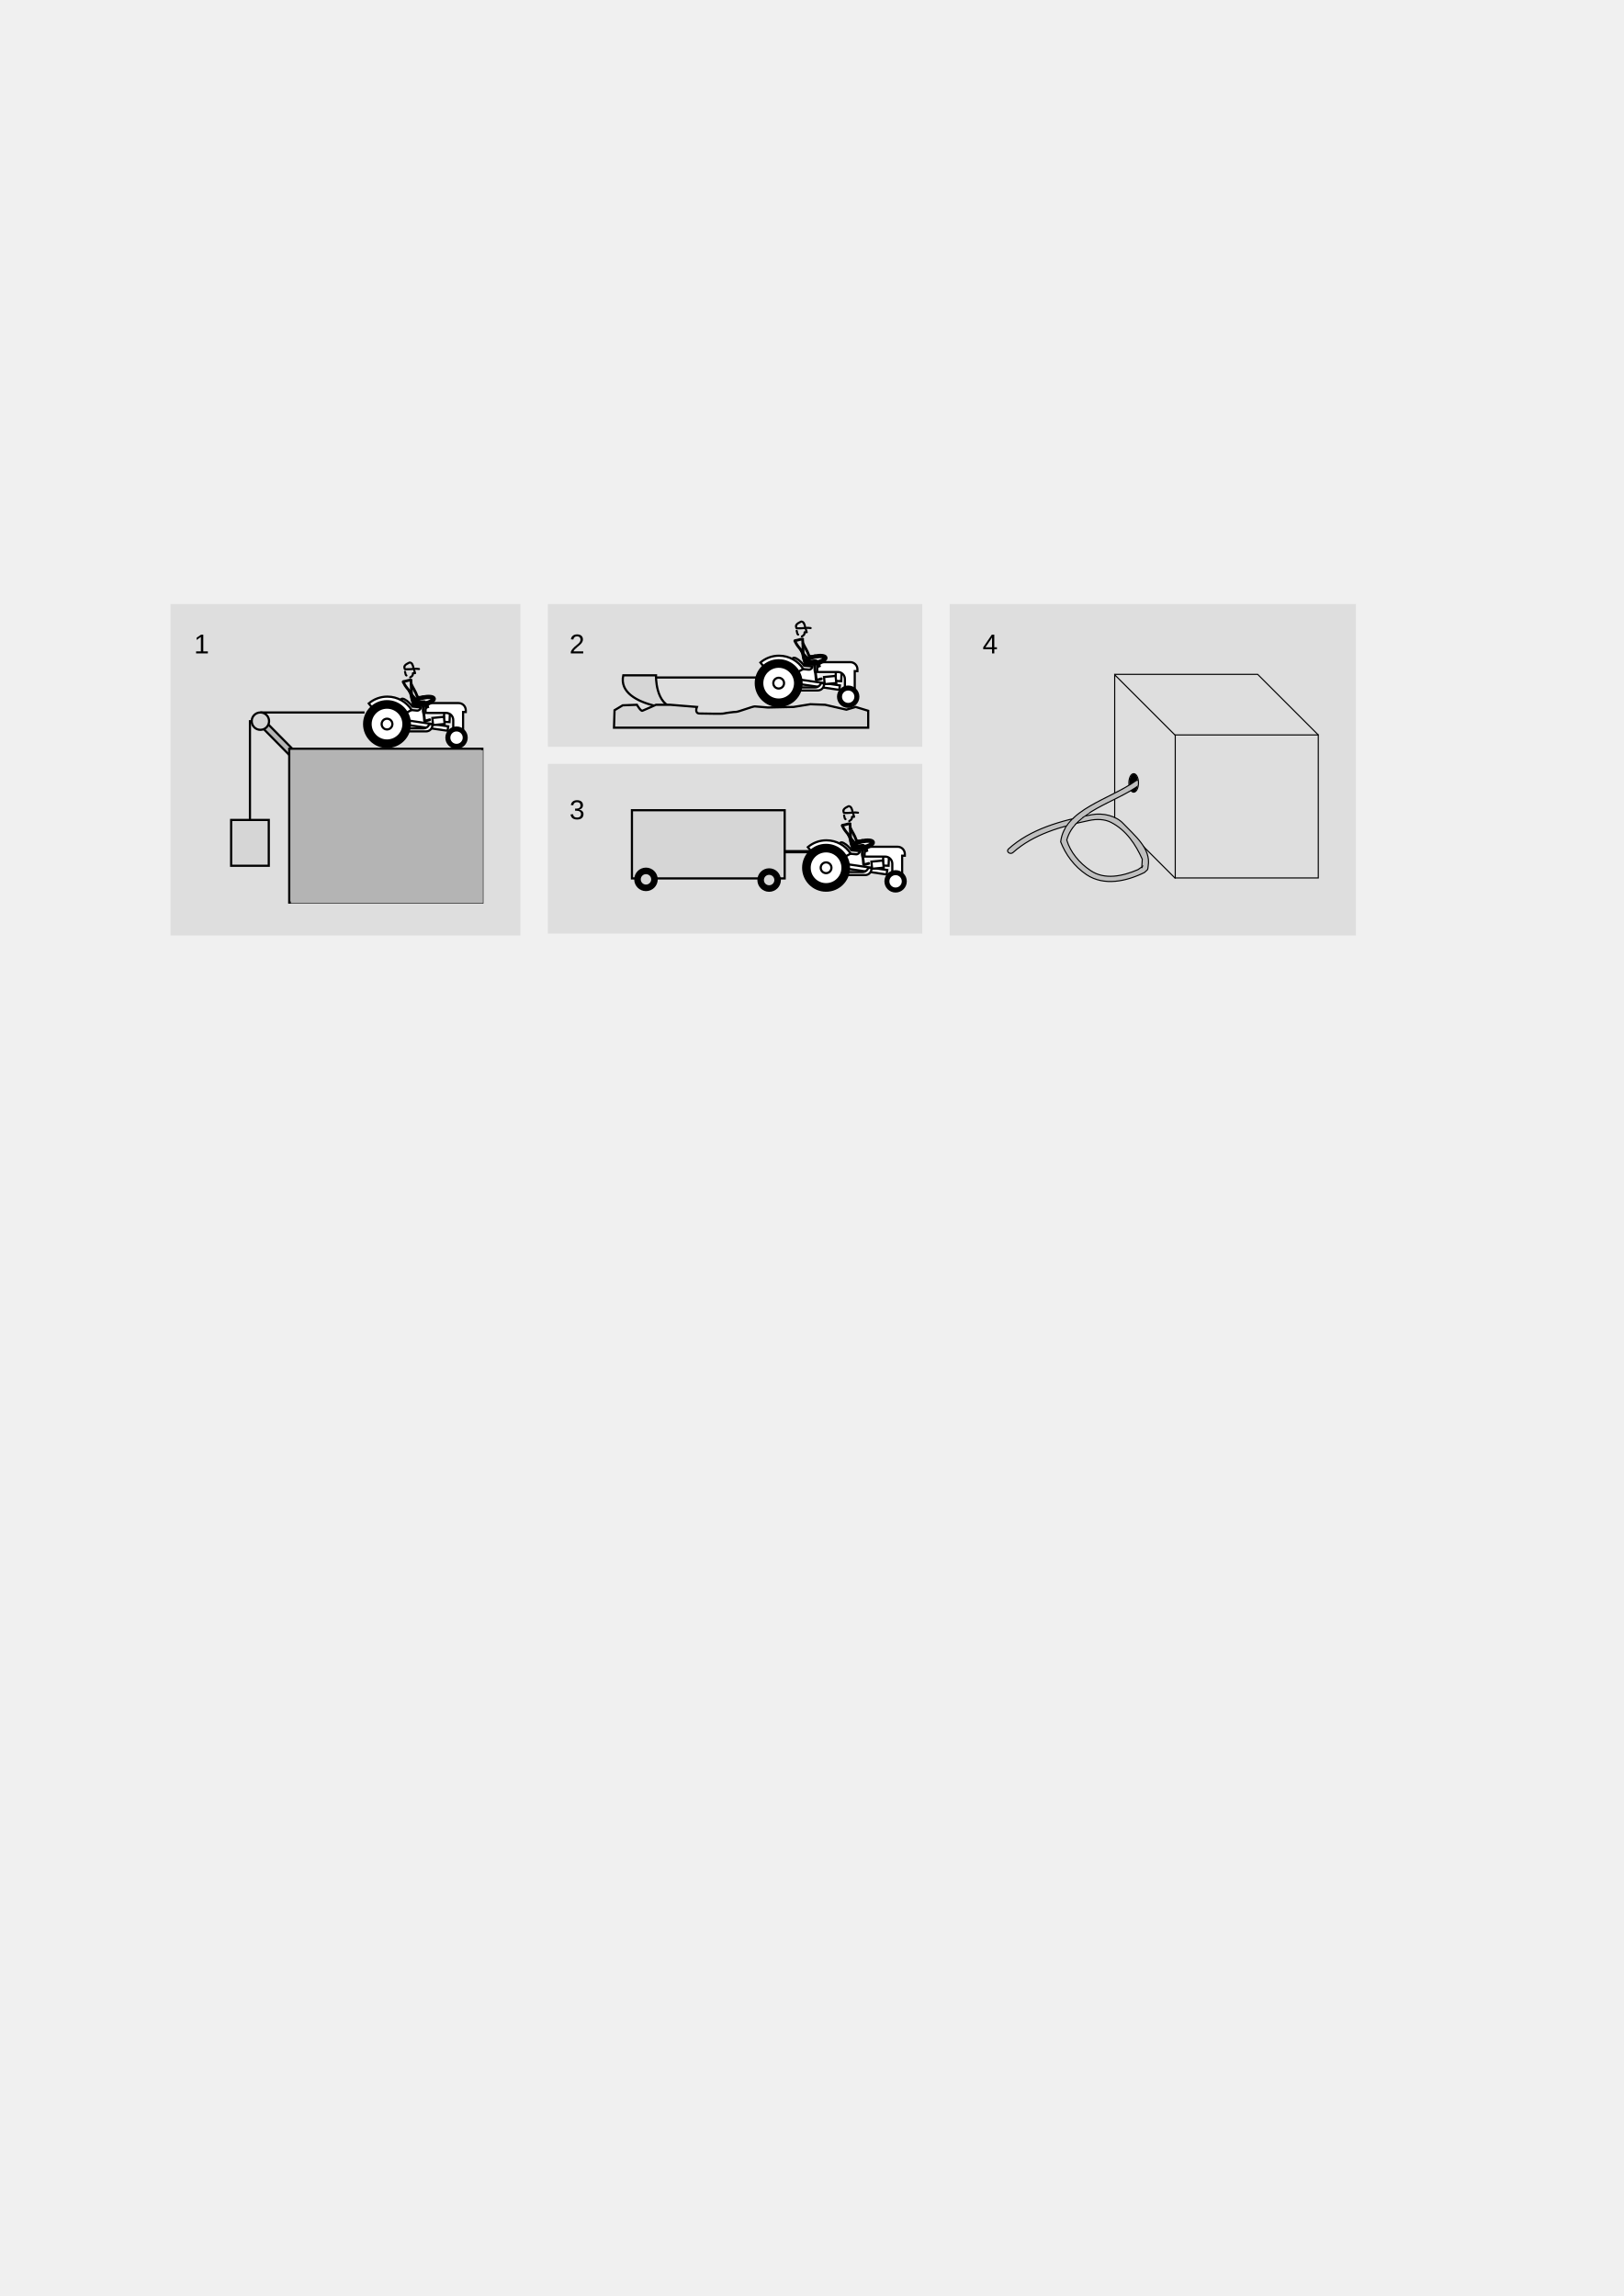
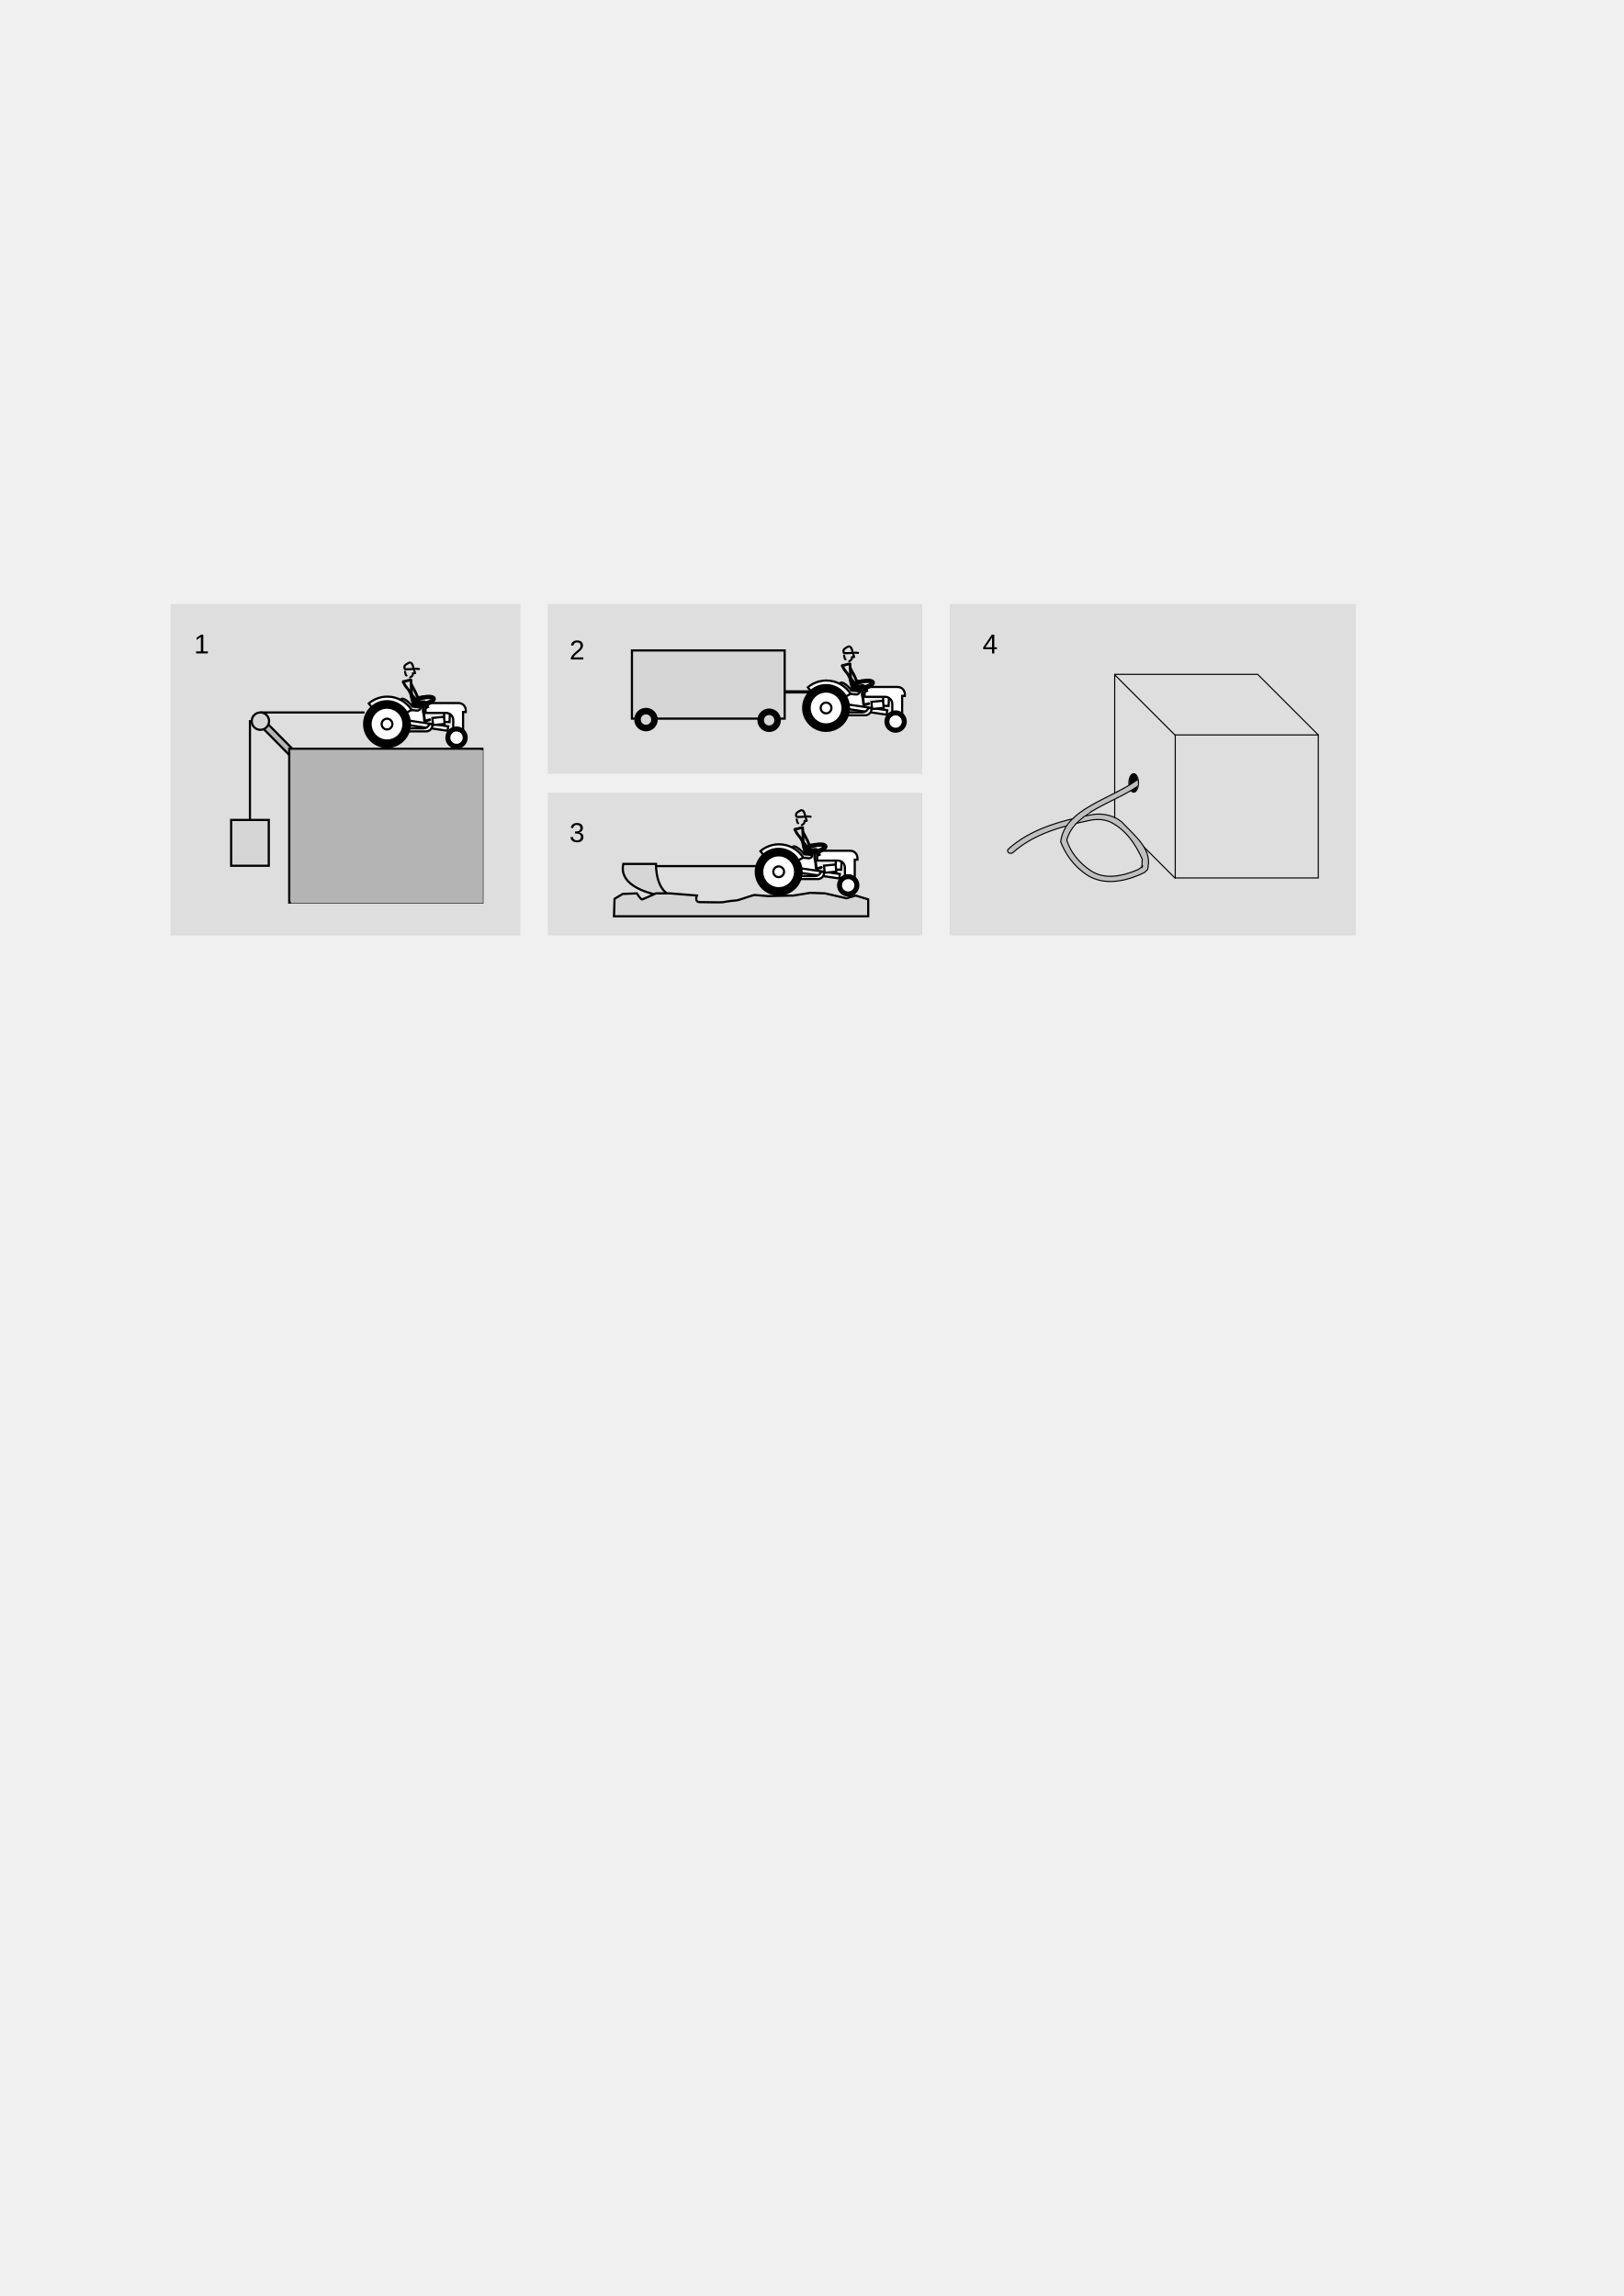
<svg xmlns="http://www.w3.org/2000/svg" width="210mm" height="297mm" viewBox="0 0 744.094 1052.362" id="svg5988" version="1.1">
  <defs id="defs5990" />
  <g id="layer1">
-     <rect style="color:#000000;clip-rule:nonzero;display:inline;overflow:visible;visibility:visible;opacity:1;isolation:auto;mix-blend-mode:normal;color-interpolation:sRGB;color-interpolation-filters:linearRGB;solid-color:#000000;solid-opacity:1;fill:#dedede;fill-opacity:1;fill-rule:nonzero;stroke:none;stroke-width:0.875;stroke-linecap:butt;stroke-linejoin:miter;stroke-miterlimit:1;stroke-dasharray:none;stroke-dashoffset:0;stroke-opacity:1;color-rendering:auto;image-rendering:auto;shape-rendering:auto;text-rendering:auto;enable-background:accumulate" id="rect6536-7-8" width="171.583" height="77.787" x="251.066" y="350.113" />
    <rect style="color:#000000;clip-rule:nonzero;display:inline;overflow:visible;visibility:visible;opacity:1;isolation:auto;mix-blend-mode:normal;color-interpolation:sRGB;color-interpolation-filters:linearRGB;solid-color:#000000;solid-opacity:1;fill:#dedede;fill-opacity:1;fill-rule:nonzero;stroke:none;stroke-width:0.875;stroke-linecap:butt;stroke-linejoin:miter;stroke-miterlimit:1;stroke-dasharray:none;stroke-dashoffset:0;stroke-opacity:1;color-rendering:auto;image-rendering:auto;shape-rendering:auto;text-rendering:auto;enable-background:accumulate" id="rect6536-6" width="160.354" height="151.896" x="78.146" y="276.873" />
    <rect style="color:#000000;clip-rule:nonzero;display:inline;overflow:visible;visibility:visible;opacity:1;isolation:auto;mix-blend-mode:normal;color-interpolation:sRGB;color-interpolation-filters:linearRGB;solid-color:#000000;solid-opacity:1;fill:#dedede;fill-opacity:1;fill-rule:nonzero;stroke:none;stroke-width:0.875;stroke-linecap:butt;stroke-linejoin:miter;stroke-miterlimit:1;stroke-dasharray:none;stroke-dashoffset:0;stroke-opacity:1;color-rendering:auto;image-rendering:auto;shape-rendering:auto;text-rendering:auto;enable-background:accumulate" id="rect6536-0" width="186.18" height="151.896" x="435.215" y="276.873" />
-     <rect style="color:#000000;clip-rule:nonzero;display:inline;overflow:visible;visibility:visible;opacity:1;isolation:auto;mix-blend-mode:normal;color-interpolation:sRGB;color-interpolation-filters:linearRGB;solid-color:#000000;solid-opacity:1;fill:#dedede;fill-opacity:1;fill-rule:nonzero;stroke:none;stroke-width:0.875;stroke-linecap:butt;stroke-linejoin:miter;stroke-miterlimit:1;stroke-dasharray:none;stroke-dashoffset:0;stroke-opacity:1;color-rendering:auto;image-rendering:auto;shape-rendering:auto;text-rendering:auto;enable-background:accumulate" id="rect6536-7" width="171.583" height="65.435" x="251.066" y="276.873" />
    <g id="g6915" transform="translate(8,167.306)">
      <g transform="translate(451.2419,141.3626)" id="g7">
        <rect x="79.34" y="28.187" style="fill:none;stroke:#000000;stroke-width:0.5" width="65.55" height="65.55" id="rect9" />
        <polyline style="fill:none;stroke:#000000;stroke-width:0.5" points="51.563,0.416 117.113,0.416 144.92,28.223 " id="polyline11" />
        <polyline style="fill:none;stroke:#000000;stroke-width:0.5" points="79.396,28.41 51.59,0.604 51.59,66.153 79.396,93.96 " id="polyline13" />
      </g>
      <ellipse cx="511.535" cy="191.549" rx="2.016" ry="4.156" id="ellipse15" />
      <g transform="translate(451.2419,141.3626)" id="g17">
        <path style="fill:#bfbfbf;stroke:#000000;stroke-width:0.5" d="m 61.372,49.123 c -11.877,8.639 -32.792,13.04 -34.537,28.062 2.204,5.727 6.134,11.192 11.841,15.042 8.129,5.419 18.51,2.991 26.552,-0.992 l 1.239,-1.128 c 0.179,-0.223 0.309,-0.417 0.322,-0.666 l 0.151,-1.23 C 68.285,80.22 60.627,74.232 55.428,68.707 52.295,65.376 46.382,63.751 41.025,64.759 26.958,67.423 12.904,71.342 2.828,80.519 c -0.504,0.529 -0.414,1.26 0.216,1.683 0.63,0.423 1.502,0.347 2.007,-0.181 9.279,-8.301 22.035,-11.962 34.817,-14.616 3.417,-0.745 7.074,-0.662 10.022,0.848 7.088,3.604 11.377,10.309 14.332,16.872 l -0.235,4.048 0.273,-0.637 -2.026,1.396 c -6.77,2.896 -15.13,4.895 -21.717,0.403 C 35.291,86.813 31.218,81.791 29.626,76.377 33.152,63.108 51.933,59.262 62.975,51.1 c 0.639,-0.364 0.812,-1.125 0.377,-1.66 -0.435,-0.535 -1.342,-0.681 -1.98,-0.317 l 0,0 z" id="path19" />
        <path style="fill:#bfbfbf" d="m 32.682,69.877 c 0,0 1.685,-2.526 5.528,-4.958 3.843,-2.433 0.609,-1.551 0.609,-1.551 l -5.684,2.819 -3.075,3.379 -0.809,1.304 0.601,0.741 2.83,-1.734 z" id="path21" />
      </g>
      <path style="fill:#dedede;fill-opacity:1" d="m 513.203,189.382 c 0,0 0.95,1.543 -0.059,4.512 -1.009,2.969 0.416,7.185 1.603,7.244 1.188,0.06 7.006,-3.028 7.244,-4.394 0.238,-1.366 1.603,-8.134 0.594,-9.381 -1.01,-1.247 -9.382,2.019 -9.382,2.019 z" id="path23" />
      <path style="fill:none;stroke:#000000;stroke-width:0.5" d="m 510.28,195.036 c 0.356,0.478 0.789,0.758 1.256,0.758 1.216,0 2.202,-1.9 2.202,-4.245 0,-2.345 -0.986,-4.245 -2.202,-4.245 -1.217,0 -2.203,1.9 -2.203,4.245 0,0.34 0.021,0.671 0.06,0.988" id="path27" />
    </g>
    <g transform="translate(90.61792,303.18)" style="overflow:visible" id="Layer_1-9">
      <rect x="35.286" y="27.047" transform="matrix(-0.7117,0.7025,-0.7025,-0.7117,87.8944,34.9)" style="fill:#b5b5b5;stroke:#000000" width="3" height="16.875" id="rect36" />
      <g id="g38">
        <rect x="95.829" y="22.215" style="fill:#ffffff" width="9.503" height="6.006" id="rect40" />
        <path style="fill:#d6d6d6;stroke:#000000" d="m 98.376,20.67 3.844,0.389 c -0.091,0.9 -0.895,1.556 -1.795,1.465 L 94.45,21.919 c -0.849,-0.086 -1.479,-0.805 -1.473,-1.642 -1.31,-6.56 4.404,-1.326 5.399,0.393 z" id="path42" />
        <rect x="105.221" y="21.532" style="fill:#ededed" width="12.285" height="9.828" id="rect44" />
        <rect x="104.095" y="19.741" transform="matrix(-0.1445,0.9895,-0.9895,-0.1445,149.3636,-70.4089)" style="fill:#ffffff;stroke:#000000" width="2.048" height="19.247" id="rect46" />
        <rect x="112.852" y="23.464" transform="matrix(-0.999,-0.044,0.044,-0.999,227.088,56.1811)" style="fill:#ffffff;stroke:#000000" width="2.621" height="4.259" id="rect48" />
        <path style="fill:#ffffff;stroke:#000000" d="m 107.678,19.075 11.875,0 c 1.809,0 3.276,1.467 3.276,3.276 l 0,0.819 -1.229,0 0,8.697 c -0.561,0.451 -1.272,0.721 -2.047,0.721 l -2.457,0 0,-5.733 c 0,-1.809 -1.467,-3.276 -3.276,-3.276 l -9.419,0 0,-1.229 c 0.001,-1.808 1.468,-3.275 3.277,-3.275 z" id="path50" />
        <circle style="stroke:#000000" cx="118.598" cy="34.917" r="4.633" id="circle52" />
        <circle style="fill:#ffffff;stroke:#000000" cx="118.598" cy="34.917" r="3.336" id="circle54" />
        <rect x="108.702" y="24.604" transform="matrix(0.0973,0.9953,-0.9953,0.0973,126.7359,-85.2044)" style="fill:#ffffff;stroke:#000000" width="3.276" height="5.324" id="rect56" />
        <path style="fill:#ffffff;stroke:#000000" d="m 95.256,30.678 8.122,0 c 1.248,0 2.306,-0.798 2.7,-1.911 l 1.431,0 c 0.02,0.134 0.033,0.27 0.033,0.41 0,1.583 -1.283,2.866 -2.866,2.866 l -9.419,0 0,-1.365 z" id="path58" />
        <path style="fill:#ffffff;stroke:#000000" d="m 86.114,28.784 -7.74,-9.546 c 2.298,-1.947 5.27,-3.123 8.517,-3.123 4.669,0 8.77,2.43 11.112,6.092 l -11.889,6.577 z" id="path60" />
        <circle cx="86.74" cy="28.698" r="10.989" id="circle62" />
        <circle style="fill:#ffffff" cx="86.74" cy="28.698" r="7.033" id="circle64" />
        <circle style="fill:none;stroke:#000000" cx="86.74" cy="28.698" r="2.462" id="circle66" />
        <line style="fill:#ffffff;stroke:#000000;stroke-width:2" x1="104.129" y1="18.529" x2="105.221" y2="21.532" id="line68" />
        <ellipse transform="matrix(0.196,0.9806,-0.9806,0.196,100.8865,-87.1431)" style="fill:#ffffff;stroke:#000000;stroke-width:2" cx="103.583" cy="17.949" rx="1.448" ry="4.633" id="ellipse70" />
        <path d="m 106.404,27.335 c -0.682,0.228 -1.374,0.394 -2.074,0.542 l -0.192,0.018 c -0.192,0.026 -0.376,-0.044 -0.507,-0.175 l -0.149,-0.149 c -0.114,-0.114 -0.175,-0.263 -0.184,-0.42 l -0.008,-0.228 c -0.149,-1.146 -0.114,-2.301 -0.464,-3.439 -0.28,-0.893 0.035,-1.837 -0.201,-2.739 l -0.167,-0.341 0.245,0.271 0.044,-0.018 c -1.146,-0.07 -2.292,-0.026 -3.439,-0.035 l -0.394,0 c -0.14,0 -0.263,-0.044 -0.376,-0.123 l -0.149,-0.105 c -0.14,-0.105 -0.228,-0.254 -0.253,-0.429 l -0.035,-0.28 c -0.044,-1.059 -0.525,-2.013 -0.639,-3.072 -0.263,-2.467 -0.14,-4.9 -0.341,-7.341 -0.009,-0.35 0.271,-0.639 0.612,-0.647 0.35,-0.009 0.639,0.263 0.647,0.612 0.228,3.36 -0.035,6.773 0.98,10.028 l 0.026,0.534 -0.253,-0.429 0.148,0.114 -0.367,-0.122 0.394,0 c 1.19,0.026 2.372,-0.053 3.561,0.043 l 0.481,0.193 c 0.105,0.061 0.184,0.148 0.245,0.253 l 0.148,0.368 c 0.114,0.28 0.193,0.577 0.219,0.875 0.061,0.744 -0.097,1.496 0.113,2.196 0.35,1.137 0.271,2.275 0.473,3.404 l 0.009,0.411 -0.184,-0.429 0.14,0.149 -0.508,-0.184 0.289,-0.035 c 0.648,-0.114 1.251,-0.359 1.881,-0.517 0.341,-0.061 0.674,0.167 0.735,0.508 0.063,0.344 -0.165,0.677 -0.506,0.738 l 0,0 z" id="path72" />
        <path d="m 103.91,19.083 c -0.918,-0.114 -1.776,0.297 -2.686,0.254 -0.202,-0.009 -0.438,-0.07 -0.578,-0.21 -1.435,-1.392 -2.582,-2.818 -3.78,-4.506 -0.201,-0.298 -0.394,-0.569 -0.507,-0.901 -0.149,-0.315 -0.018,-0.691 0.297,-0.84 0.315,-0.14 0.691,-0.009 0.84,0.306 0.901,1.855 2.564,3.141 3.693,4.839 0.919,0.07 1.793,-0.35 2.721,-0.201 0.35,0 0.63,0.28 0.63,0.63 0,0.35 -0.28,0.629 -0.63,0.629 l 0,0 z" id="path74" />
        <path d="m 103.551,16.809 c -0.927,0.289 -2.012,0.499 -2.914,0.035 l -0.079,-0.026 c -0.114,-0.035 -0.21,-0.096 -0.289,-0.184 l -0.263,-0.376 c -0.647,-1.969 -1.837,-3.649 -2.695,-5.521 -0.114,-0.324 0.052,-0.691 0.376,-0.805 0.324,-0.123 0.691,0.044 0.805,0.368 0.796,1.715 1.908,3.264 2.512,5.066 l 0.219,0.446 -0.28,-0.193 0.481,0.21 c -0.035,-0.009 -0.07,-0.018 -0.105,-0.026 0.612,0.096 1.251,0.018 1.829,-0.184 0.333,-0.113 0.683,0.062 0.796,0.394 0.113,0.332 -0.06,0.682 -0.393,0.796 l 0,0 z" id="path76" />
        <path d="M 97.75,9.144 C 96.7,9.135 95.755,9.651 94.723,9.756 L 94.311,9.817 94.74,9.555 94.627,9.721 94.618,8.986 94.785,9.214 c 0.639,1.391 1.549,2.573 2.564,3.78 1.041,1.243 1.085,2.835 1.435,4.393 0.122,0.499 0.507,0.875 0.639,1.382 0.123,0.324 -0.053,0.683 -0.376,0.805 -0.324,0.114 -0.691,-0.053 -0.805,-0.385 C 97.341,17.85 97.437,16.205 96.877,14.727 96.781,14.473 96.693,14.21 96.536,14 95.626,12.767 94.585,11.769 93.981,10.395 L 93.605,9.73 C 93.447,9.511 93.438,9.223 93.596,8.995 L 93.71,8.837 c 0.096,-0.14 0.254,-0.236 0.429,-0.262 L 94.55,8.513 c 1.076,-0.148 2.083,-0.665 3.203,-0.63 0.35,0 0.63,0.28 0.63,0.63 0,0.35 -0.283,0.631 -0.633,0.631 l 0,0 z" id="path78" />
        <path d="M 101.309,3.93 C 100.22,3.766 99.13,3.812 98.021,3.97 97.043,4.108 96.085,4.035 95.12,4.042 l -0.111,0 c -0.118,0 -0.23,-0.04 -0.315,-0.118 L 94.418,3.622 C 94.293,3.136 94.09,2.624 94.267,2.132 94.674,1.016 95.855,0.55 96.852,0.058 97.03,-0.027 97.246,-0.008 97.456,0.045 98.709,0.334 99.012,1.567 99.287,2.611 99.359,2.86 99.215,3.123 98.965,3.195 98.716,3.267 98.453,3.123 98.381,2.867 98.152,2.119 98.007,1.325 97.272,0.885 96.504,1.404 94.968,1.745 95.205,2.933 l 0.112,0.282 -0.309,-0.118 0.275,0 c 1.253,0.006 2.494,-0.033 3.761,-0.177 0.813,-0.085 1.627,-0.079 2.435,0.079 0.256,0.046 0.427,0.295 0.38,0.551 -0.046,0.256 -0.295,0.426 -0.55,0.38 l 0,0 z" id="path80" />
        <path d="m 95.428,4.554 c 0.269,0.473 0.033,1.162 0.532,1.529 0.197,0.17 0.216,0.466 0.046,0.663 C 95.835,6.943 95.54,6.963 95.343,6.792 94.68,6.379 94.792,5.539 94.549,4.896 c -0.092,-0.249 0.026,-0.518 0.269,-0.61 0.249,-0.093 0.518,0.025 0.61,0.268 l 0,0 z" id="path82" />
        <path d="m 99.628,3.878 c 0.138,0.38 0.321,0.755 0.341,1.168 l 0.006,0.21 -0.151,-0.348 0.105,0.099 c 0.099,0.092 0.151,0.216 0.151,0.348 0,0.263 -0.21,0.473 -0.472,0.473 l -0.145,0 c -0.23,0 -0.466,0 -0.696,0 l -0.131,0 L 99.043,5.592 99.03,5.487 C 99.259,6.51 98.485,7.233 97.652,7.672 97.449,7.836 97.147,7.803 96.989,7.6 96.825,7.396 96.858,7.095 97.061,6.931 97.625,6.59 98.255,6.235 98.104,5.468 L 98.222,5.12 c 0.085,-0.145 0.243,-0.236 0.413,-0.236 l 0.375,0 c 0.098,0 0.203,0 0.302,0 l 0.295,0 -0.322,0.82 L 99.18,5.606 C 99.088,5.521 99.029,5.396 99.029,5.265 L 99.088,5.114 C 99.022,4.799 98.74,4.589 98.806,4.215 c -0.02,0.007 -0.04,0.007 -0.059,0.013 -0.099,-0.243 0.026,-0.519 0.269,-0.61 0.245,-0.101 0.514,0.017 0.612,0.26 l 0,0 z" id="path84" />
      </g>
      <rect x="41.928" y="40.012" style="fill:#b4b4b4;stroke:#000000" width="88.5" height="70.5" id="rect86" />
      <rect x="42.651" y="40.648" style="fill:#b4b4b4" width="88.054" height="70.145" id="rect88" />
      <circle style="fill:#d6d6d6;stroke:#000000" cx="28.709" cy="27.355" r="3.978" id="circle90" />
      <line style="fill:#d6d6d6;stroke:#000000" x1="28.709" y1="23.378" x2="76.428" y2="23.378" id="line92" />
      <line style="fill:#d6d6d6;stroke:#000000" x1="23.928" y1="26.887" x2="23.928" y2="73.387" id="line94" />
      <rect x="15.303" y="72.637" style="fill:#d6d6d6;stroke:#000000" width="17.25" height="21" id="rect96" />
      <rect x="0" y="80.75" style="fill:none" width="147.402" height="2.835" id="rect98" />
    </g>
-     <g transform="translate(266.0491,284.4207)" style="overflow:visible" id="Layer_1-2">
+     <text xml:space="preserve" style="color:#000000;font-style:normal;font-variant:normal;font-weight:normal;font-stretch:normal;font-size:12.5px;line-height:125%;font-family:'Liberation Sans';-inkscape-font-specification:'Liberation Sans';text-indent:0;text-align:start;text-decoration:none;text-decoration-line:none;text-decoration-style:solid;text-decoration-color:#000000;letter-spacing:0px;word-spacing:0px;text-transform:none;direction:ltr;block-progression:tb;writing-mode:lr-tb;baseline-shift:baseline;text-anchor:start;white-space:normal;clip-rule:nonzero;display:inline;overflow:visible;visibility:visible;opacity:1;isolation:auto;mix-blend-mode:normal;color-interpolation:sRGB;color-interpolation-filters:linearRGB;solid-color:#000000;solid-opacity:1;fill:#000000;fill-opacity:1;fill-rule:nonzero;stroke:none;stroke-width:1.25px;stroke-linecap:butt;stroke-linejoin:miter;stroke-miterlimit:4;stroke-dasharray:none;stroke-dashoffset:0;stroke-opacity:1;marker:none;marker-start:none;marker-mid:none;marker-end:none;color-rendering:auto;image-rendering:auto;shape-rendering:auto;text-rendering:auto;enable-background:accumulate" x="88.91" y="299.498" id="text6987">
+       <tspan id="tspan6989" x="88.91" y="299.498">1</tspan>
+     </text>
+     <rect style="color:#000000;clip-rule:nonzero;display:inline;overflow:visible;visibility:visible;opacity:1;isolation:auto;mix-blend-mode:normal;color-interpolation:sRGB;color-interpolation-filters:linearRGB;solid-color:#000000;solid-opacity:1;fill:#dedede;fill-opacity:1;fill-rule:nonzero;stroke:none;stroke-width:0.875;stroke-linecap:butt;stroke-linejoin:miter;stroke-miterlimit:1;stroke-dasharray:none;stroke-dashoffset:0;stroke-opacity:1;color-rendering:auto;image-rendering:auto;shape-rendering:auto;text-rendering:auto;enable-background:accumulate" id="rect6536-7" width="171.583" height="65.435" x="251.066" y="363.319" />
+     <g transform="translate(266.0491,370.8664)" style="overflow:visible" id="Layer_1-2">
      <g id="g109">
        <line style="fill:#d6d6d6;stroke:#000000" x1="83.326" y1="26.108" x2="21.076" y2="26.108" id="line111" />
        <g id="g113">
          <rect x="99.883" y="22.214" style="fill:#ffffff" width="9.503" height="6.006" id="rect115" />
          <path style="fill:#d6d6d6;stroke:#000000" d="m 102.431,20.669 3.844,0.389 c -0.091,0.9 -0.895,1.556 -1.794,1.465 l -5.976,-0.605 c -0.849,-0.086 -1.479,-0.805 -1.473,-1.641 -1.31,-6.56 4.404,-1.326 5.399,0.392 z" id="path117" />
          <rect x="109.276" y="21.532" style="fill:#ededed" width="12.285" height="9.828" id="rect119" />
          <rect x="108.15" y="19.74" transform="matrix(-0.1445,0.9895,-0.9895,-0.1445,154.0072,-74.4201)" style="fill:#ffffff;stroke:#000000" width="2.047" height="19.247" id="rect121" />
          <rect x="116.906" y="23.463" transform="matrix(-0.999,-0.044,0.044,-0.999,235.1935,56.3584)" style="fill:#ffffff;stroke:#000000" width="2.621" height="4.259" id="rect123" />
          <path style="fill:#ffffff;stroke:#000000" d="m 111.733,19.075 11.875,0 c 1.81,0 3.276,1.467 3.276,3.276 l 0,0.819 -1.229,0 0,8.698 c -0.561,0.45 -1.272,0.721 -2.047,0.721 l -2.457,0 0,-5.733 c 0,-1.81 -1.467,-3.276 -3.276,-3.276 l -9.419,0 0,-1.229 c 10e-4,-1.809 1.467,-3.276 3.277,-3.276 z" id="path125" />
          <circle style="stroke:#000000" cx="122.653" cy="34.917" r="4.633" id="circle127" />
          <circle style="fill:#ffffff;stroke:#000000" cx="122.653" cy="34.917" r="3.336" id="circle129" />
          <rect x="112.757" y="24.603" transform="matrix(0.0973,0.9953,-0.9953,0.0973,130.3955,-89.2403)" style="fill:#ffffff;stroke:#000000" width="3.276" height="5.324" id="rect131" />
          <path style="fill:#ffffff;stroke:#000000" d="m 99.311,30.678 8.122,0 c 1.248,0 2.306,-0.799 2.7,-1.912 l 1.431,0 c 0.019,0.134 0.032,0.271 0.032,0.41 0,1.583 -1.283,2.867 -2.866,2.867 l -9.419,0 0,-1.365 z" id="path133" />
          <path style="fill:#ffffff;stroke:#000000" d="m 90.169,28.784 -7.74,-9.545 c 2.298,-1.947 5.27,-3.123 8.517,-3.123 4.669,0 8.77,2.43 11.112,6.091 l -11.889,6.577 z" id="path135" />
          <circle cx="90.795" cy="28.698" r="10.989" id="circle137" />
          <circle style="fill:#ffffff" cx="90.795" cy="28.698" r="7.033" id="circle139" />
          <circle style="fill:none;stroke:#000000" cx="90.795" cy="28.698" r="2.462" id="circle141" />
          <line style="fill:#ffffff;stroke:#000000;stroke-width:2" x1="108.184" y1="18.529" x2="109.276" y2="21.532" id="line143" />
          <ellipse transform="matrix(0.196,0.9806,-0.9806,0.196,104.1462,-91.1195)" style="fill:#ffffff;stroke:#000000;stroke-width:2" cx="107.638" cy="17.948" rx="1.448" ry="4.633" id="ellipse145" />
          <path d="m 110.458,27.334 c -0.682,0.228 -1.374,0.394 -2.074,0.542 l -0.192,0.018 C 108,27.92 107.816,27.851 107.685,27.719 l -0.149,-0.149 c -0.114,-0.114 -0.175,-0.263 -0.184,-0.42 l -0.009,-0.228 c -0.149,-1.146 -0.114,-2.301 -0.464,-3.439 -0.28,-0.893 0.035,-1.837 -0.201,-2.739 l -0.167,-0.341 0.245,0.271 0.044,-0.018 c -1.146,-0.07 -2.292,-0.026 -3.439,-0.035 l -0.394,0 c -0.14,0 -0.263,-0.044 -0.376,-0.123 l -0.149,-0.105 c -0.14,-0.105 -0.227,-0.253 -0.253,-0.429 l -0.035,-0.28 c -0.044,-1.059 -0.525,-2.013 -0.639,-3.071 -0.263,-2.468 -0.14,-4.9 -0.341,-7.341 -0.009,-0.35 0.271,-0.639 0.613,-0.647 0.35,-0.009 0.639,0.262 0.647,0.612 0.228,3.36 -0.035,6.772 0.98,10.028 l 0.026,0.534 -0.253,-0.429 0.148,0.114 -0.367,-0.123 0.394,0 c 1.19,0.026 2.372,-0.052 3.562,0.043 l 0.481,0.193 c 0.105,0.061 0.184,0.148 0.245,0.253 l 0.148,0.368 c 0.114,0.28 0.193,0.578 0.219,0.875 0.061,0.744 -0.096,1.496 0.114,2.196 0.35,1.138 0.271,2.275 0.472,3.404 l 0.009,0.412 -0.184,-0.429 0.14,0.149 -0.508,-0.184 0.289,-0.035 c 0.647,-0.114 1.251,-0.359 1.881,-0.516 0.341,-0.062 0.674,0.166 0.735,0.507 0.062,0.344 -0.165,0.676 -0.507,0.737 l 0,0 z" id="path147" />
          <path d="m 107.965,19.083 c -0.918,-0.113 -1.776,0.298 -2.686,0.254 -0.202,-0.009 -0.438,-0.07 -0.578,-0.21 -1.435,-1.392 -2.582,-2.817 -3.78,-4.506 -0.201,-0.297 -0.394,-0.569 -0.507,-0.901 -0.149,-0.315 -0.018,-0.691 0.297,-0.84 0.315,-0.14 0.691,-0.009 0.84,0.306 0.901,1.855 2.564,3.141 3.693,4.839 0.919,0.07 1.794,-0.35 2.721,-0.201 0.35,0 0.63,0.28 0.63,0.63 0,0.35 -0.28,0.629 -0.63,0.629 l 0,0 z" id="path149" />
          <path d="m 107.606,16.808 c -0.927,0.289 -2.012,0.499 -2.914,0.035 l -0.079,-0.026 c -0.114,-0.035 -0.21,-0.096 -0.289,-0.184 l -0.262,-0.376 c -0.647,-1.969 -1.838,-3.649 -2.695,-5.521 -0.114,-0.324 0.053,-0.691 0.376,-0.805 0.324,-0.123 0.691,0.043 0.805,0.367 0.796,1.715 1.908,3.264 2.512,5.066 l 0.219,0.446 -0.28,-0.192 0.481,0.21 c -0.035,-0.009 -0.07,-0.018 -0.105,-0.026 0.612,0.097 1.251,0.018 1.829,-0.184 0.333,-0.114 0.683,0.061 0.796,0.394 0.113,0.333 -0.062,0.682 -0.394,0.796 l 0,0 z" id="path151" />
          <path d="M 101.805,9.143 C 100.755,9.134 99.81,9.65 98.778,9.755 l -0.412,0.062 0.429,-0.263 -0.114,0.167 -0.009,-0.735 0.166,0.228 c 0.639,1.392 1.549,2.573 2.564,3.78 1.041,1.242 1.085,2.835 1.435,4.393 0.123,0.499 0.507,0.875 0.639,1.382 0.123,0.324 -0.053,0.683 -0.376,0.805 -0.324,0.114 -0.691,-0.052 -0.805,-0.385 -0.901,-1.338 -0.805,-2.983 -1.365,-4.462 -0.096,-0.254 -0.184,-0.516 -0.341,-0.726 -0.91,-1.234 -1.951,-2.231 -2.555,-3.605 L 97.658,9.73 C 97.501,9.512 97.491,9.223 97.649,8.995 l 0.114,-0.157 c 0.096,-0.14 0.254,-0.236 0.429,-0.263 l 0.411,-0.061 c 1.076,-0.149 2.083,-0.666 3.203,-0.63 0.35,0 0.63,0.28 0.63,0.63 -0.001,0.349 -0.281,0.629 -0.631,0.629 l 0,0 z" id="path153" />
          <path d="m 105.363,3.93 c -1.089,-0.164 -2.179,-0.118 -3.288,0.039 -0.978,0.138 -1.936,0.066 -2.901,0.072 l -0.111,0 c -0.118,0 -0.229,-0.04 -0.315,-0.118 L 98.472,3.621 c -0.125,-0.485 -0.328,-0.998 -0.151,-1.49 0.407,-1.116 1.588,-1.582 2.585,-2.074 0.178,-0.085 0.394,-0.066 0.604,-0.013 1.253,0.289 1.556,1.522 1.831,2.566 0.072,0.25 -0.072,0.512 -0.322,0.584 -0.249,0.072 -0.512,-0.072 -0.584,-0.329 -0.229,-0.748 -0.374,-1.542 -1.109,-1.981 -0.768,0.518 -2.304,0.859 -2.067,2.047 l 0.112,0.282 -0.309,-0.118 0.275,0 c 1.253,0.006 2.494,-0.033 3.761,-0.177 0.813,-0.085 1.627,-0.079 2.435,0.079 0.256,0.046 0.427,0.295 0.38,0.551 -0.045,0.257 -0.294,0.428 -0.55,0.382 l 0,0 z" id="path155" />
          <path d="m 99.483,4.554 c 0.269,0.472 0.033,1.162 0.532,1.529 0.197,0.171 0.216,0.466 0.046,0.663 C 99.89,6.943 99.595,6.962 99.398,6.792 98.735,6.378 98.847,5.539 98.604,4.896 98.512,4.646 98.63,4.377 98.873,4.285 c 0.249,-0.093 0.518,0.026 0.61,0.269 l 0,0 z" id="path157" />
          <path d="m 103.683,3.877 c 0.138,0.381 0.322,0.755 0.341,1.168 l 0.006,0.21 -0.151,-0.348 0.105,0.099 c 0.099,0.092 0.151,0.216 0.151,0.348 0,0.263 -0.21,0.473 -0.472,0.473 l -0.145,0 c -0.23,0 -0.466,0 -0.696,0 l -0.131,0 0.407,-0.236 -0.013,-0.105 c 0.229,1.024 -0.545,1.746 -1.378,2.186 -0.203,0.164 -0.505,0.131 -0.663,-0.072 -0.164,-0.204 -0.131,-0.505 0.072,-0.669 0.564,-0.341 1.194,-0.696 1.043,-1.463 l 0.118,-0.348 c 0.085,-0.145 0.243,-0.236 0.414,-0.236 l 0.374,0 c 0.098,0 0.203,0 0.302,0 l 0.295,0 -0.322,0.82 -0.105,-0.099 c -0.092,-0.085 -0.151,-0.21 -0.151,-0.341 l 0.059,-0.151 c -0.066,-0.315 -0.348,-0.525 -0.282,-0.899 -0.02,0.006 -0.04,0.006 -0.059,0.013 -0.099,-0.243 0.026,-0.519 0.269,-0.61 0.244,-0.1 0.513,0.018 0.612,0.26 l 0,0 z" id="path159" />
        </g>
        <path style="fill:#d6d6d6;stroke:#000000" d="m 19.576,25.108 15,0 c 0,0 -0.5,13.75 8.75,15 9.25,1.25 -27.25,0.75 -23.75,-15 z" id="path161" />
        <path style="fill:#d6d6d6;stroke:#000000" d="m 15.576,41.108 3.75,-2.25 6.5,-0.25 c 0,0 1.75,3 2.5,2.75 0.75,-0.25 6.25,-2.75 6.25,-2.75 l 6.5,0 12.25,1 c 0,0 -1.25,3 1.25,3 2.5,0 10,0.25 11,0 1,-0.25 4.75,-0.75 5.75,-0.75 1,0 7.5,-2.5 8.5,-2.5 1,0 5.25,0.5 6,0.5 0.75,0 11.75,-0.25 11.75,-0.25 l 7.75,-1.25 6.75,0.25 9.75,2.25 4.25,-1.25 5.75,1.75 0,7.75 -116.5,0 0.25,-8 z" id="path163" />
      </g>
      <rect x="0" y="43.566" style="fill:none" width="147.401" height="2.835" id="rect165" />
    </g>
-     <g transform="translate(278.3459,369.039)" style="overflow:visible" id="Layer_1-27">
+     <text xml:space="preserve" style="color:#000000;font-style:normal;font-variant:normal;font-weight:normal;font-stretch:normal;font-size:12.5px;line-height:125%;font-family:'Liberation Sans';-inkscape-font-specification:'Liberation Sans';text-indent:0;text-align:start;text-decoration:none;text-decoration-line:none;text-decoration-style:solid;text-decoration-color:#000000;letter-spacing:0px;word-spacing:0px;text-transform:none;direction:ltr;block-progression:tb;writing-mode:lr-tb;baseline-shift:baseline;text-anchor:start;white-space:normal;clip-rule:nonzero;display:inline;overflow:visible;visibility:visible;opacity:1;isolation:auto;mix-blend-mode:normal;color-interpolation:sRGB;color-interpolation-filters:linearRGB;solid-color:#000000;solid-opacity:1;fill:#000000;fill-opacity:1;fill-rule:nonzero;stroke:none;stroke-width:1.25px;stroke-linecap:butt;stroke-linejoin:miter;stroke-miterlimit:4;stroke-dasharray:none;stroke-dashoffset:0;stroke-opacity:1;marker:none;marker-start:none;marker-mid:none;marker-end:none;color-rendering:auto;image-rendering:auto;shape-rendering:auto;text-rendering:auto;enable-background:accumulate" x="260.956" y="385.944" id="text6991">
+       <tspan id="tspan6993" x="260.956" y="385.944">3</tspan>
+     </text>
+     <rect style="color:#000000;clip-rule:nonzero;display:inline;overflow:visible;visibility:visible;opacity:1;isolation:auto;mix-blend-mode:normal;color-interpolation:sRGB;color-interpolation-filters:linearRGB;solid-color:#000000;solid-opacity:1;fill:#dedede;fill-opacity:1;fill-rule:nonzero;stroke:none;stroke-width:0.875;stroke-linecap:butt;stroke-linejoin:miter;stroke-miterlimit:1;stroke-dasharray:none;stroke-dashoffset:0;stroke-opacity:1;color-rendering:auto;image-rendering:auto;shape-rendering:auto;text-rendering:auto;enable-background:accumulate" id="rect6536-7-8" width="171.583" height="77.787" x="251.066" y="276.873" />
+     <g transform="translate(278.3459,295.7996)" style="overflow:visible" id="Layer_1-27">
      <g id="g176">
        <line style="fill:#d6d6d6;stroke:#000000;stroke-width:1.5" x1="92.75" y1="21.327" x2="77.5" y2="21.327" id="line178" />
        <g id="g180">
          <rect x="109.308" y="22.214" style="fill:#ffffff" width="9.503" height="6.006" id="rect182" />
          <path style="fill:#d6d6d6;stroke:#000000" d="m 111.855,20.669 3.844,0.389 c -0.091,0.9 -0.895,1.556 -1.794,1.465 l -5.976,-0.605 c -0.849,-0.086 -1.479,-0.805 -1.473,-1.641 -1.31,-6.56 4.404,-1.327 5.399,0.392 z" id="path184" />
          <rect x="118.7" y="21.531" style="fill:#ededed" width="12.285" height="9.828" id="rect186" />
          <rect x="117.574" y="19.74" transform="matrix(-0.1445,0.9895,-0.9895,-0.1445,164.7931,-83.746)" style="fill:#ffffff;stroke:#000000" width="2.047" height="19.247" id="rect188" />
          <rect x="126.331" y="23.463" transform="matrix(-0.999,-0.0438,0.0438,-0.999,254.0388,56.7488)" style="fill:#ffffff;stroke:#000000" width="2.621" height="4.259" id="rect190" />
          <path style="fill:#ffffff;stroke:#000000" d="m 121.157,19.074 11.875,0 c 1.81,0 3.276,1.467 3.276,3.276 l 0,0.819 -1.229,0 0,8.698 c -0.561,0.45 -1.272,0.721 -2.047,0.721 l -2.457,0 0,-5.733 c 0,-1.81 -1.467,-3.276 -3.276,-3.276 l -9.419,0 0,-1.228 c 0.001,-1.81 1.468,-3.277 3.277,-3.277 z" id="path192" />
          <circle style="stroke:#000000" cx="132.077" cy="34.917" r="4.633" id="circle194" />
          <circle style="fill:#ffffff;stroke:#000000" cx="132.077" cy="34.917" r="3.336" id="circle196" />
          <rect x="122.181" y="24.603" transform="matrix(0.0973,0.9953,-0.9953,0.0973,138.902,-98.6203)" style="fill:#ffffff;stroke:#000000" width="3.276" height="5.324" id="rect198" />
          <path style="fill:#ffffff;stroke:#000000" d="m 108.735,30.677 8.122,0 c 1.248,0 2.306,-0.798 2.7,-1.911 l 1.431,0 c 0.019,0.134 0.032,0.27 0.032,0.409 0,1.583 -1.283,2.867 -2.866,2.867 l -9.419,0 0,-1.365 z" id="path200" />
          <path style="fill:#ffffff;stroke:#000000" d="m 99.593,28.783 -7.74,-9.545 c 2.298,-1.947 5.27,-3.123 8.517,-3.123 4.669,0 8.77,2.43 11.112,6.091 l -11.889,6.577 z" id="path202" />
          <circle cx="100.219" cy="28.697" r="10.989" id="circle204" />
          <circle style="fill:#ffffff" cx="100.219" cy="28.697" r="7.033" id="circle206" />
          <circle style="fill:none;stroke:#000000" cx="100.219" cy="28.697" r="2.462" id="circle208" />
          <line style="fill:#ffffff;stroke:#000000;stroke-width:2" x1="117.608" y1="18.528" x2="118.7" y2="21.531" id="line210" />
          <ellipse transform="matrix(0.196,0.9806,-0.9806,0.196,111.7233,-100.3615)" style="fill:#ffffff;stroke:#000000;stroke-width:2" cx="117.062" cy="17.948" rx="1.448" ry="4.633" id="ellipse212" />
          <path d="m 119.883,27.334 c -0.682,0.228 -1.374,0.394 -2.074,0.542 l -0.192,0.018 c -0.192,0.026 -0.376,-0.043 -0.507,-0.175 l -0.149,-0.149 c -0.114,-0.114 -0.175,-0.262 -0.184,-0.42 l -0.009,-0.228 c -0.149,-1.146 -0.114,-2.301 -0.464,-3.439 -0.28,-0.892 0.035,-1.837 -0.201,-2.739 l -0.167,-0.341 0.245,0.271 0.044,-0.018 c -1.146,-0.07 -2.292,-0.026 -3.439,-0.035 l -0.394,0 c -0.14,0 -0.263,-0.043 -0.376,-0.122 l -0.149,-0.105 c -0.14,-0.104 -0.227,-0.253 -0.253,-0.428 l -0.035,-0.28 c -0.044,-1.059 -0.525,-2.013 -0.639,-3.071 -0.263,-2.468 -0.14,-4.9 -0.341,-7.341 -0.009,-0.35 0.271,-0.639 0.613,-0.647 0.35,-0.009 0.639,0.262 0.647,0.612 0.228,3.36 -0.035,6.772 0.98,10.028 l 0.026,0.534 -0.253,-0.429 0.148,0.114 -0.367,-0.123 0.394,0 c 1.19,0.026 2.372,-0.053 3.562,0.043 l 0.481,0.193 c 0.105,0.061 0.184,0.148 0.245,0.253 l 0.148,0.368 c 0.114,0.28 0.193,0.578 0.219,0.875 0.061,0.744 -0.096,1.497 0.114,2.196 0.35,1.138 0.271,2.275 0.472,3.404 l 0.009,0.411 -0.184,-0.429 0.14,0.149 -0.508,-0.184 0.289,-0.035 c 0.647,-0.114 1.251,-0.359 1.881,-0.516 0.341,-0.062 0.674,0.166 0.735,0.507 0.062,0.342 -0.166,0.675 -0.507,0.736 l 0,0 z" id="path214" />
          <path d="m 117.389,19.083 c -0.918,-0.113 -1.776,0.298 -2.686,0.254 -0.202,-0.009 -0.438,-0.07 -0.578,-0.21 -1.435,-1.391 -2.582,-2.817 -3.78,-4.506 -0.201,-0.297 -0.394,-0.569 -0.507,-0.901 -0.149,-0.315 -0.018,-0.691 0.297,-0.84 0.315,-0.14 0.691,-0.009 0.84,0.306 0.901,1.855 2.564,3.141 3.693,4.839 0.919,0.07 1.794,-0.35 2.721,-0.201 0.35,0 0.63,0.28 0.63,0.63 0,0.35 -0.28,0.629 -0.63,0.629 l 0,0 z" id="path216" />
          <path d="m 117.03,16.808 c -0.927,0.289 -2.012,0.499 -2.914,0.035 l -0.079,-0.026 c -0.114,-0.035 -0.21,-0.096 -0.289,-0.184 l -0.262,-0.376 c -0.647,-1.969 -1.838,-3.649 -2.695,-5.521 -0.114,-0.324 0.053,-0.691 0.376,-0.805 0.324,-0.123 0.691,0.044 0.805,0.367 0.796,1.715 1.908,3.264 2.512,5.066 l 0.219,0.446 -0.28,-0.192 0.481,0.21 c -0.035,-0.009 -0.07,-0.018 -0.105,-0.026 0.612,0.096 1.251,0.018 1.829,-0.184 0.333,-0.114 0.683,0.062 0.796,0.394 0.114,0.332 -0.061,0.682 -0.394,0.796 l 0,0 z" id="path218" />
          <path d="m 111.229,9.143 c -1.05,-0.009 -1.995,0.507 -3.027,0.612 l -0.412,0.061 0.429,-0.262 -0.114,0.167 -0.009,-0.735 0.166,0.228 c 0.639,1.392 1.549,2.573 2.564,3.78 1.041,1.242 1.085,2.835 1.435,4.393 0.123,0.499 0.507,0.875 0.639,1.382 0.123,0.324 -0.053,0.683 -0.376,0.805 -0.324,0.114 -0.691,-0.052 -0.805,-0.385 -0.901,-1.339 -0.805,-2.984 -1.365,-4.463 -0.096,-0.254 -0.184,-0.516 -0.341,-0.726 -0.91,-1.234 -1.951,-2.231 -2.555,-3.605 L 107.082,9.73 c -0.157,-0.219 -0.167,-0.508 -0.009,-0.735 l 0.114,-0.157 c 0.096,-0.14 0.254,-0.236 0.429,-0.263 l 0.411,-0.061 c 1.076,-0.149 2.083,-0.665 3.203,-0.63 0.35,0 0.63,0.28 0.63,0.63 -0.001,0.348 -0.281,0.629 -0.631,0.629 l 0,0 z" id="path220" />
          <path d="m 114.788,3.93 c -1.089,-0.164 -2.179,-0.118 -3.288,0.039 -0.978,0.138 -1.936,0.066 -2.901,0.072 l -0.111,0 c -0.118,0 -0.229,-0.039 -0.315,-0.118 l -0.276,-0.302 c -0.125,-0.486 -0.328,-0.998 -0.151,-1.49 0.407,-1.116 1.588,-1.582 2.585,-2.074 0.178,-0.085 0.394,-0.065 0.604,-0.013 1.253,0.289 1.556,1.522 1.831,2.566 0.072,0.25 -0.072,0.512 -0.322,0.584 -0.249,0.072 -0.512,-0.072 -0.584,-0.328 -0.229,-0.749 -0.374,-1.542 -1.109,-1.982 -0.768,0.518 -2.304,0.859 -2.067,2.047 l 0.112,0.282 -0.309,-0.118 0.275,0 c 1.253,0.006 2.494,-0.033 3.761,-0.177 0.813,-0.085 1.627,-0.079 2.435,0.079 0.256,0.046 0.427,0.295 0.38,0.551 -0.046,0.257 -0.295,0.428 -0.55,0.382 l 0,0 z" id="path222" />
          <path d="m 108.907,4.553 c 0.269,0.472 0.033,1.161 0.532,1.529 0.197,0.171 0.216,0.466 0.046,0.663 -0.171,0.197 -0.466,0.216 -0.663,0.046 -0.663,-0.414 -0.551,-1.253 -0.794,-1.897 -0.092,-0.249 0.026,-0.518 0.269,-0.61 0.249,-0.092 0.518,0.026 0.61,0.269 l 0,0 z" id="path224" />
          <path d="m 113.107,3.877 c 0.138,0.381 0.322,0.755 0.341,1.168 l 0.006,0.21 -0.151,-0.348 0.105,0.098 c 0.099,0.092 0.151,0.217 0.151,0.348 0,0.263 -0.21,0.473 -0.472,0.473 l -0.145,0 c -0.23,0 -0.466,0 -0.696,0 l -0.131,0 0.407,-0.236 -0.013,-0.105 c 0.229,1.024 -0.545,1.746 -1.378,2.186 -0.203,0.164 -0.505,0.131 -0.663,-0.072 -0.164,-0.204 -0.131,-0.505 0.072,-0.669 0.564,-0.341 1.194,-0.695 1.043,-1.463 l 0.118,-0.348 c 0.085,-0.145 0.243,-0.236 0.414,-0.236 l 0.374,0 c 0.098,0 0.203,0 0.302,0 l 0.295,0 -0.322,0.82 -0.105,-0.099 c -0.092,-0.085 -0.151,-0.21 -0.151,-0.341 l 0.059,-0.151 c -0.066,-0.315 -0.348,-0.525 -0.282,-0.899 -0.02,0.006 -0.04,0.006 -0.059,0.013 -0.099,-0.243 0.026,-0.519 0.269,-0.61 0.245,-0.1 0.514,0.018 0.612,0.261 l 0,0 z" id="path226" />
        </g>
        <rect x="11.25" y="2.327" style="fill:#d6d6d6;stroke:#000000" width="70" height="31.25" id="rect228" />
        <circle style="fill:#d6d6d6;stroke:#000000;stroke-width:3" cx="74.125" cy="34.327" r="3.889" id="circle230" />
        <circle style="fill:#d6d6d6;stroke:#000000;stroke-width:3" cx="17.688" cy="34.014" r="3.889" id="circle232" />
      </g>
      <rect x="0" y="11.014" style="fill:none" width="147.401" height="2.835" id="rect234" />
    </g>
-     <text xml:space="preserve" style="color:#000000;font-style:normal;font-variant:normal;font-weight:normal;font-stretch:normal;font-size:12.5px;line-height:125%;font-family:'Liberation Sans';-inkscape-font-specification:'Liberation Sans';text-indent:0;text-align:start;text-decoration:none;text-decoration-line:none;text-decoration-style:solid;text-decoration-color:#000000;letter-spacing:0px;word-spacing:0px;text-transform:none;direction:ltr;block-progression:tb;writing-mode:lr-tb;baseline-shift:baseline;text-anchor:start;white-space:normal;clip-rule:nonzero;display:inline;overflow:visible;visibility:visible;opacity:1;isolation:auto;mix-blend-mode:normal;color-interpolation:sRGB;color-interpolation-filters:linearRGB;solid-color:#000000;solid-opacity:1;fill:#000000;fill-opacity:1;fill-rule:nonzero;stroke:none;stroke-width:1.25px;stroke-linecap:butt;stroke-linejoin:miter;stroke-miterlimit:4;stroke-dasharray:none;stroke-dashoffset:0;stroke-opacity:1;marker:none;marker-start:none;marker-mid:none;marker-end:none;color-rendering:auto;image-rendering:auto;shape-rendering:auto;text-rendering:auto;enable-background:accumulate" x="88.91" y="299.498" id="text6987">
-       <tspan id="tspan6989" x="88.91" y="299.498">1</tspan>
-     </text>
-     <text xml:space="preserve" style="color:#000000;font-style:normal;font-variant:normal;font-weight:normal;font-stretch:normal;font-size:12.5px;line-height:125%;font-family:'Liberation Sans';-inkscape-font-specification:'Liberation Sans';text-indent:0;text-align:start;text-decoration:none;text-decoration-line:none;text-decoration-style:solid;text-decoration-color:#000000;letter-spacing:0px;word-spacing:0px;text-transform:none;direction:ltr;block-progression:tb;writing-mode:lr-tb;baseline-shift:baseline;text-anchor:start;white-space:normal;clip-rule:nonzero;display:inline;overflow:visible;visibility:visible;opacity:1;isolation:auto;mix-blend-mode:normal;color-interpolation:sRGB;color-interpolation-filters:linearRGB;solid-color:#000000;solid-opacity:1;fill:#000000;fill-opacity:1;fill-rule:nonzero;stroke:none;stroke-width:1.25px;stroke-linecap:butt;stroke-linejoin:miter;stroke-miterlimit:4;stroke-dasharray:none;stroke-dashoffset:0;stroke-opacity:1;marker:none;marker-start:none;marker-mid:none;marker-end:none;color-rendering:auto;image-rendering:auto;shape-rendering:auto;text-rendering:auto;enable-background:accumulate" x="260.956" y="299.498" id="text6991">
-       <tspan id="tspan6993" x="260.956" y="299.498">2</tspan>
-     </text>
-     <text xml:space="preserve" style="color:#000000;font-style:normal;font-variant:normal;font-weight:normal;font-stretch:normal;font-size:12.5px;line-height:125%;font-family:'Liberation Sans';-inkscape-font-specification:'Liberation Sans';text-indent:0;text-align:start;text-decoration:none;text-decoration-line:none;text-decoration-style:solid;text-decoration-color:#000000;letter-spacing:0px;word-spacing:0px;text-transform:none;direction:ltr;block-progression:tb;writing-mode:lr-tb;baseline-shift:baseline;text-anchor:start;white-space:normal;clip-rule:nonzero;display:inline;overflow:visible;visibility:visible;opacity:1;isolation:auto;mix-blend-mode:normal;color-interpolation:sRGB;color-interpolation-filters:linearRGB;solid-color:#000000;solid-opacity:1;fill:#000000;fill-opacity:1;fill-rule:nonzero;stroke:none;stroke-width:1.25px;stroke-linecap:butt;stroke-linejoin:miter;stroke-miterlimit:4;stroke-dasharray:none;stroke-dashoffset:0;stroke-opacity:1;marker:none;marker-start:none;marker-mid:none;marker-end:none;color-rendering:auto;image-rendering:auto;shape-rendering:auto;text-rendering:auto;enable-background:accumulate" x="260.993" y="375.501" id="text6995">
-       <tspan id="tspan6997" x="260.993" y="375.501">3</tspan>
+     <text xml:space="preserve" style="color:#000000;font-style:normal;font-variant:normal;font-weight:normal;font-stretch:normal;font-size:12.5px;line-height:125%;font-family:'Liberation Sans';-inkscape-font-specification:'Liberation Sans';text-indent:0;text-align:start;text-decoration:none;text-decoration-line:none;text-decoration-style:solid;text-decoration-color:#000000;letter-spacing:0px;word-spacing:0px;text-transform:none;direction:ltr;block-progression:tb;writing-mode:lr-tb;baseline-shift:baseline;text-anchor:start;white-space:normal;clip-rule:nonzero;display:inline;overflow:visible;visibility:visible;opacity:1;isolation:auto;mix-blend-mode:normal;color-interpolation:sRGB;color-interpolation-filters:linearRGB;solid-color:#000000;solid-opacity:1;fill:#000000;fill-opacity:1;fill-rule:nonzero;stroke:none;stroke-width:1.25px;stroke-linecap:butt;stroke-linejoin:miter;stroke-miterlimit:4;stroke-dasharray:none;stroke-dashoffset:0;stroke-opacity:1;marker:none;marker-start:none;marker-mid:none;marker-end:none;color-rendering:auto;image-rendering:auto;shape-rendering:auto;text-rendering:auto;enable-background:accumulate" x="260.993" y="302.262" id="text6995">
+       <tspan id="tspan6997" x="260.993" y="302.262">2</tspan>
    </text>
    <text xml:space="preserve" style="color:#000000;font-style:normal;font-variant:normal;font-weight:normal;font-stretch:normal;font-size:12.5px;line-height:125%;font-family:'Liberation Sans';-inkscape-font-specification:'Liberation Sans';text-indent:0;text-align:start;text-decoration:none;text-decoration-line:none;text-decoration-style:solid;text-decoration-color:#000000;letter-spacing:0px;word-spacing:0px;text-transform:none;direction:ltr;block-progression:tb;writing-mode:lr-tb;baseline-shift:baseline;text-anchor:start;white-space:normal;clip-rule:nonzero;display:inline;overflow:visible;visibility:visible;opacity:1;isolation:auto;mix-blend-mode:normal;color-interpolation:sRGB;color-interpolation-filters:linearRGB;solid-color:#000000;solid-opacity:1;fill:#000000;fill-opacity:1;fill-rule:nonzero;stroke:none;stroke-width:1.25px;stroke-linecap:butt;stroke-linejoin:miter;stroke-miterlimit:4;stroke-dasharray:none;stroke-dashoffset:0;stroke-opacity:1;marker:none;marker-start:none;marker-mid:none;marker-end:none;color-rendering:auto;image-rendering:auto;shape-rendering:auto;text-rendering:auto;enable-background:accumulate" x="450.285" y="299.498" id="text6999">
      <tspan id="tspan7001" x="450.285" y="299.498">4</tspan>
    </text>
  </g>
</svg>
